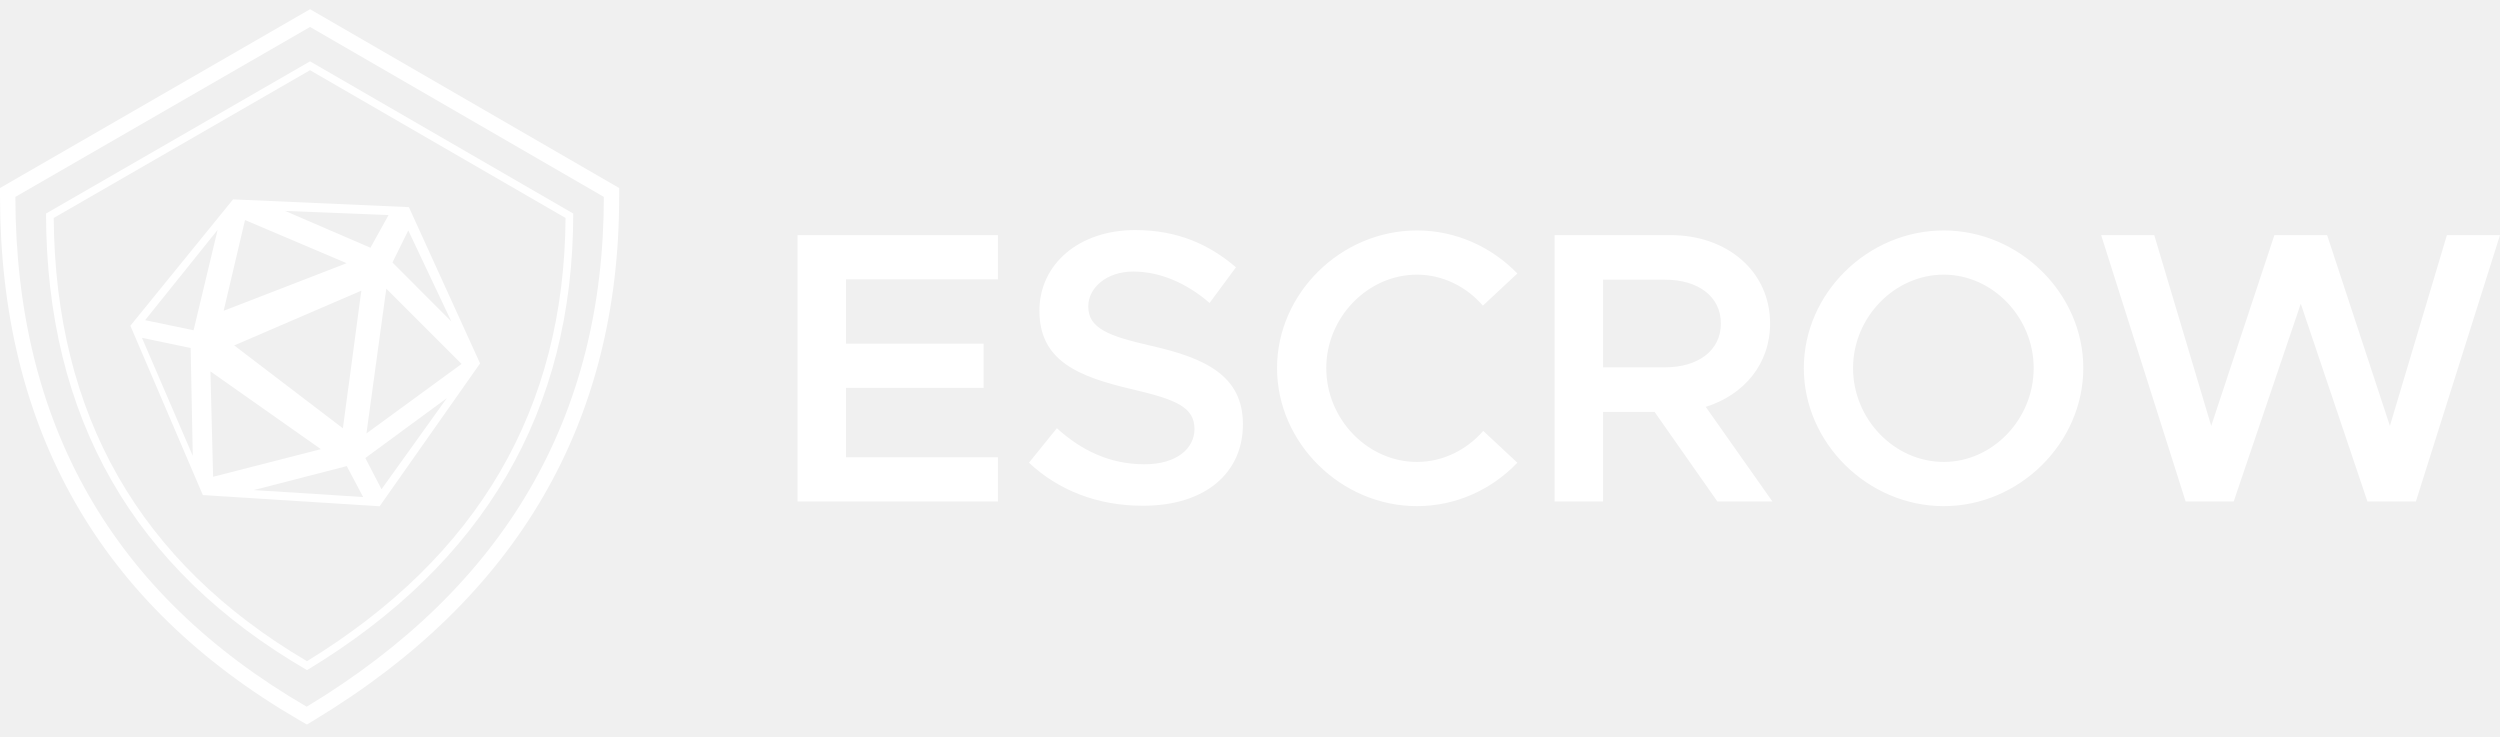
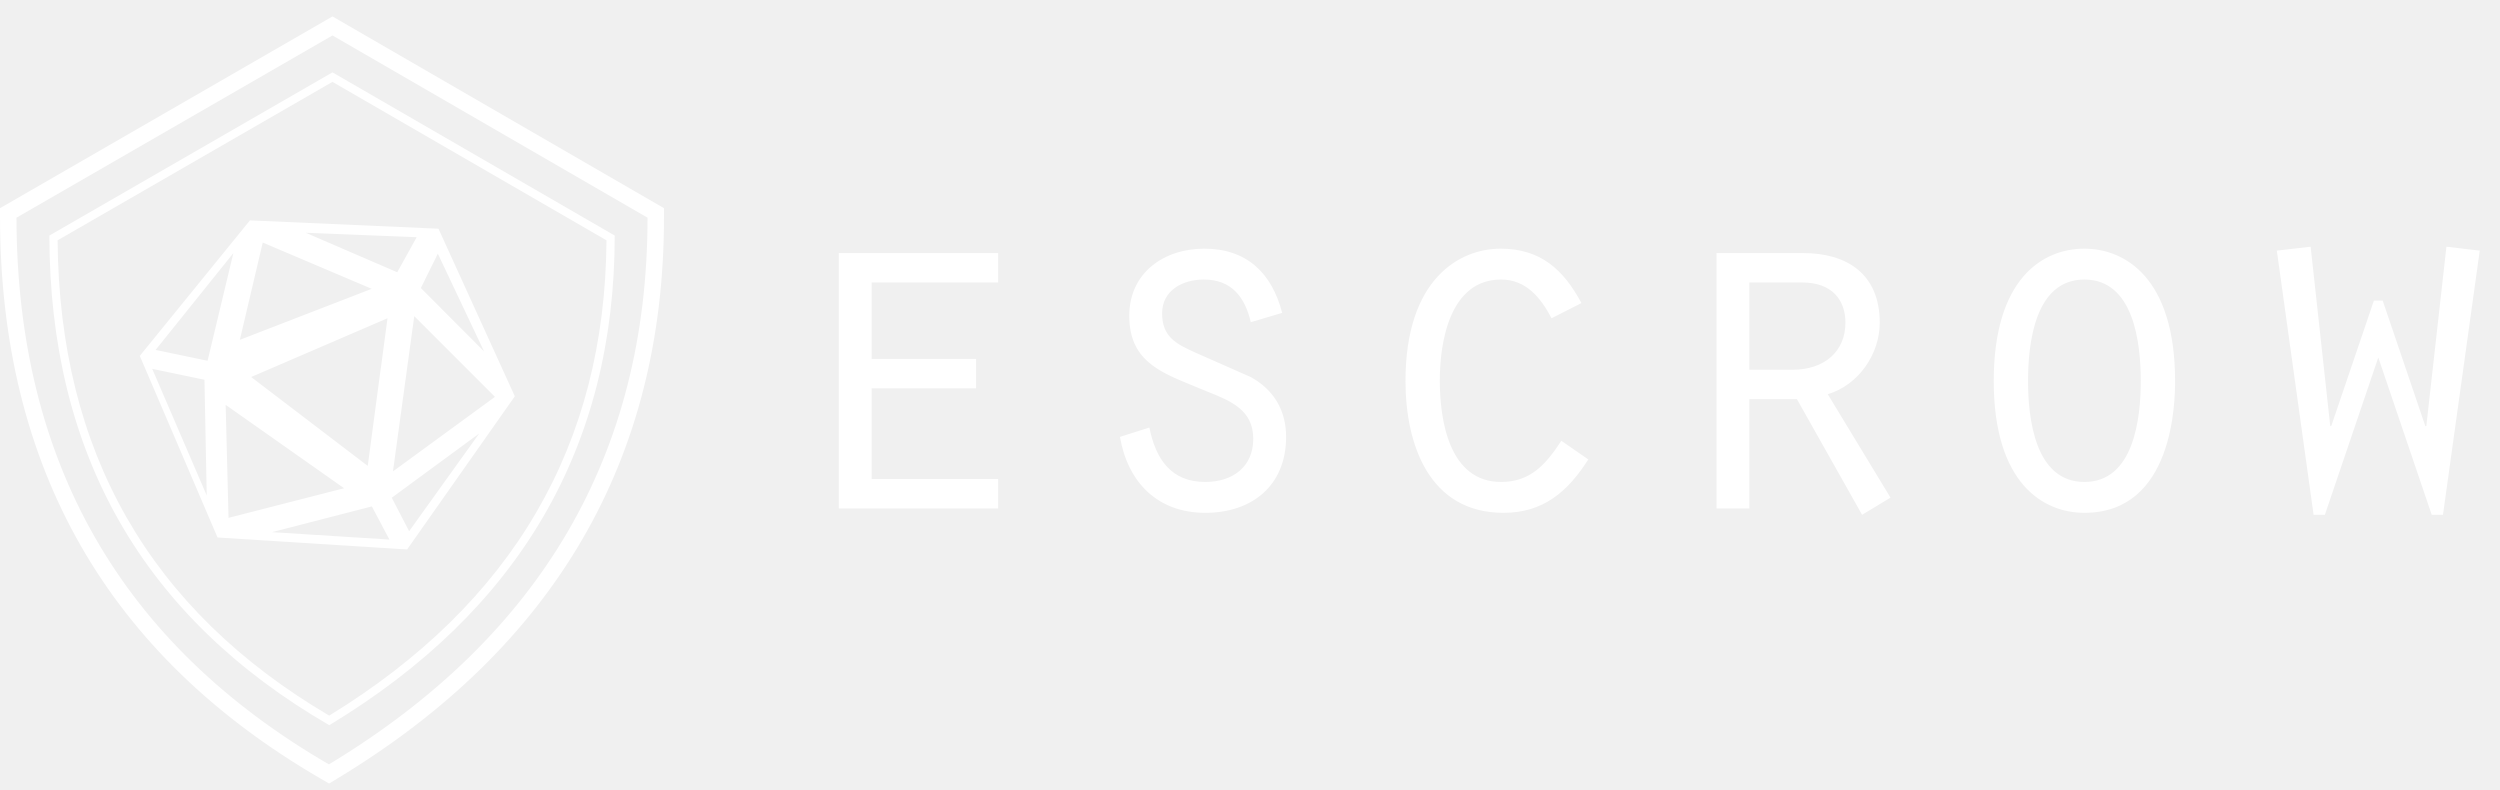
- <svg xmlns="http://www.w3.org/2000/svg" width="163" height="48" viewBox="0 0 163 48" fill="none">
-   <path d="M65.066 18.211H55.159V22.407H64.131V25.289H55.159V29.815H65.066V32.697H52V15.329H65.066V18.211ZM74.518 32.975C71.536 32.975 69.009 31.963 67.088 30.169L68.908 27.919C70.5 29.36 72.345 30.27 74.62 30.27C76.768 30.27 77.88 29.208 77.88 27.969C77.88 26.528 76.641 26.048 73.861 25.39C70.272 24.556 67.77 23.52 67.77 20.258C67.77 17.225 70.348 15 74.013 15C76.768 15 78.84 15.935 80.584 17.427L78.865 19.753C77.349 18.438 75.605 17.705 73.887 17.705C72.143 17.705 70.955 18.767 70.955 19.98C70.955 21.396 72.244 21.902 74.999 22.534C78.613 23.343 81.039 24.506 81.039 27.666C81.039 30.775 78.663 32.975 74.518 32.975ZM92.387 33C87.433 33 83.263 28.879 83.263 24C83.263 19.121 87.433 15.025 92.387 15.025C94.939 15.025 97.264 16.112 98.932 17.831L96.683 19.93C95.622 18.691 94.055 17.907 92.387 17.907C89.177 17.907 86.473 20.688 86.473 24C86.473 27.337 89.177 30.118 92.387 30.118C94.08 30.118 95.622 29.334 96.708 28.096L98.932 30.169C97.264 31.913 94.939 33 92.387 33ZM115.562 32.697H111.973L107.879 26.857H104.518V32.697H101.359V15.329H108.915C112.63 15.329 115.411 17.705 115.411 21.093C115.411 23.722 113.717 25.744 111.215 26.528L115.562 32.697ZM104.518 18.236V23.949H108.561C110.71 23.949 112.201 22.862 112.201 21.093C112.201 19.323 110.71 18.236 108.561 18.236H104.518ZM126.733 33C121.779 33 117.609 28.879 117.609 24C117.609 19.121 121.779 15.025 126.733 15.025C131.661 15.025 135.831 19.121 135.831 24C135.831 28.879 131.661 33 126.733 33ZM126.733 30.118C129.917 30.118 132.596 27.337 132.596 24C132.596 20.688 129.917 17.907 126.733 17.907C123.523 17.907 120.819 20.688 120.819 24C120.819 27.337 123.523 30.118 126.733 30.118ZM142.503 32.697L136.994 15.329H140.456L144.171 27.767L148.291 15.329H151.728L155.822 27.767L159.538 15.329H163L157.516 32.697H154.357L150.01 19.803L145.637 32.697H142.503Z" fill="white" />
-   <path fill-rule="evenodd" clip-rule="evenodd" d="M0 12.259L20.215 0.602L40.37 12.26V12.837C40.37 27.563 33.711 38.958 20.516 46.933L20.009 47.239L19.496 46.942C6.541 39.425 0.024 28.013 0.001 12.838L0 12.259ZM39.37 12.837C39.37 27.192 32.913 38.272 19.998 46.077C7.356 38.742 1.024 27.662 1.002 12.837L20.215 1.757L39.37 12.837Z" fill="white" />
-   <path fill-rule="evenodd" clip-rule="evenodd" d="M20.015 43.11C31.189 36.267 36.789 26.648 36.874 14.211L20.213 4.577L3.502 14.211C3.602 27.068 9.097 36.68 20.015 43.11ZM3.001 13.923C3.021 27.2 8.694 37.123 20.02 43.692C31.59 36.702 37.375 26.779 37.375 13.923L20.214 4L3.001 13.923Z" fill="white" />
-   <path fill-rule="evenodd" clip-rule="evenodd" d="M15.195 13L26.66 13.506L31.301 23.695L24.753 33.008L13.226 32.278L8.5 21.238L15.195 13ZM22.609 30.39L16.536 31.955L23.677 32.406L22.609 30.39ZM29.135 25.957L23.819 29.862L24.875 31.898L29.135 25.957ZM13.72 24.215L13.895 31.086L20.921 29.285L13.72 24.215ZM9.255 22.026L12.569 29.724L12.431 22.689L9.255 22.026ZM25.187 18.82L23.892 28.261L30.093 23.73L25.187 18.82ZM23.56 18.95L15.27 22.522L22.357 27.926L23.56 18.95ZM14.188 14.989L9.461 20.875L12.621 21.535L14.188 14.989ZM26.62 15.023L25.588 17.113L29.431 20.965L26.62 15.023ZM15.975 14.347L14.583 20.262L22.6 17.16L15.975 14.347ZM18.586 13.752L24.152 16.153L25.334 14.022L18.586 13.752Z" fill="white" />
+ <svg xmlns="http://www.w3.org/2000/svg" width="152" height="48" viewBox="0 0 152 48" fill="none">
+   <path fill-rule="evenodd" clip-rule="evenodd" d="M20.215 1L0 12.658L0.001 13.237C0.024 28.411 6.541 39.824 19.496 47.341L20.009 47.638L20.516 47.331C33.711 39.356 40.37 27.962 40.37 13.235V12.658L20.215 1ZM19.998 46.475C32.913 38.67 39.37 27.59 39.37 13.235L20.215 2.155L1.002 13.235C1.024 28.06 7.356 39.14 19.998 46.475ZM36.874 14.611C36.789 27.048 31.189 36.667 20.015 43.51C9.097 37.08 3.602 27.468 3.502 14.611L20.213 4.977L36.874 14.611ZM20.02 44.092C8.694 37.523 3.021 27.6 3.001 14.323L20.214 4.4L37.375 14.323C37.375 27.179 31.59 37.102 20.02 44.092ZM15.195 13.4L26.66 13.906L31.301 24.095L24.753 33.407L13.226 32.678L8.5 21.638L15.195 13.4ZM22.609 30.79L16.536 32.355L23.677 32.806L22.609 30.79ZM29.135 26.357L23.819 30.262L24.875 32.298L29.135 26.357ZM13.72 24.615L13.895 31.485L20.921 29.685L13.72 24.615ZM9.255 22.426L12.569 30.124L12.431 23.089L9.255 22.426ZM25.187 19.22L23.892 28.661L30.093 24.13L25.187 19.22ZM23.56 19.35L15.27 22.922L22.357 28.326L23.56 19.35ZM14.188 15.389L9.461 21.275L12.621 21.935L14.188 15.389ZM26.62 15.422L25.588 17.512L29.431 21.365L26.62 15.422ZM15.975 14.747L14.583 20.661L22.6 17.56L15.975 14.747ZM18.586 14.152L24.152 16.553L25.334 14.422L18.586 14.152ZM138.431 15.238L140.487 15L141.679 25.906H141.739L144.332 18.278H144.868L147.46 25.906H147.52L148.742 15L150.768 15.238L148.533 31.3H147.848L144.6 21.735L141.352 31.3H140.666L138.431 15.238ZM126.732 15.119C129.205 15.119 132.245 16.907 132.245 23.165C132.245 24.416 132.155 31.18 126.732 31.18C124.229 31.18 121.219 29.393 121.219 23.165C121.219 16.966 124.169 15.119 126.732 15.119ZM126.732 16.996C123.722 16.996 123.305 20.87 123.305 23.165C123.305 25.429 123.722 29.303 126.732 29.303C129.742 29.303 130.159 25.429 130.159 23.165C130.159 20.87 129.742 16.996 126.732 16.996ZM108.983 22.48H106.361V17.175H109.579C111.367 17.175 112.202 18.218 112.202 19.619C112.202 21.377 110.92 22.48 108.983 22.48ZM104.365 15.387V30.913H106.361V24.267H109.252L113.215 31.3L114.943 30.257L111.129 23.969C113.006 23.403 114.288 21.526 114.288 19.619C114.288 16.609 112.232 15.387 109.639 15.387H104.365ZM94.93 26.8L96.569 27.933C95.317 29.899 93.828 31.18 91.414 31.18C86.884 31.18 85.454 27.009 85.454 23.165C85.454 16.966 88.732 15.119 91.235 15.119C93.649 15.119 95.049 16.37 96.152 18.427L94.334 19.35C93.678 18.099 92.784 16.996 91.265 16.996C88.166 16.996 87.54 20.751 87.54 23.135C87.54 25.549 88.106 29.303 91.265 29.303C93.082 29.303 94.006 28.201 94.93 26.8ZM69.881 25.995L68.093 26.562C68.57 29.333 70.387 31.18 73.278 31.18C76.139 31.18 78.195 29.512 78.195 26.562C78.195 24.953 77.45 23.701 76.049 22.926L72.742 21.466C71.55 20.93 70.656 20.512 70.656 19.052C70.656 17.652 71.907 16.996 73.189 16.996C74.887 16.996 75.692 18.069 76.049 19.589L77.956 19.023C77.331 16.609 75.811 15.119 73.218 15.119C70.775 15.119 68.659 16.579 68.659 19.201C68.659 21.865 70.444 22.595 72.476 23.426L72.476 23.426C72.672 23.506 72.87 23.587 73.069 23.671C73.194 23.722 73.318 23.773 73.443 23.823C74.841 24.384 76.198 24.93 76.198 26.681C76.198 28.409 74.917 29.303 73.278 29.303C71.192 29.303 70.268 27.903 69.881 25.995ZM51 30.913V15.387H60.685V17.175H52.996V21.824H59.344V23.612H52.996V29.125H60.685V30.913H51Z" fill="white" />
</svg>
